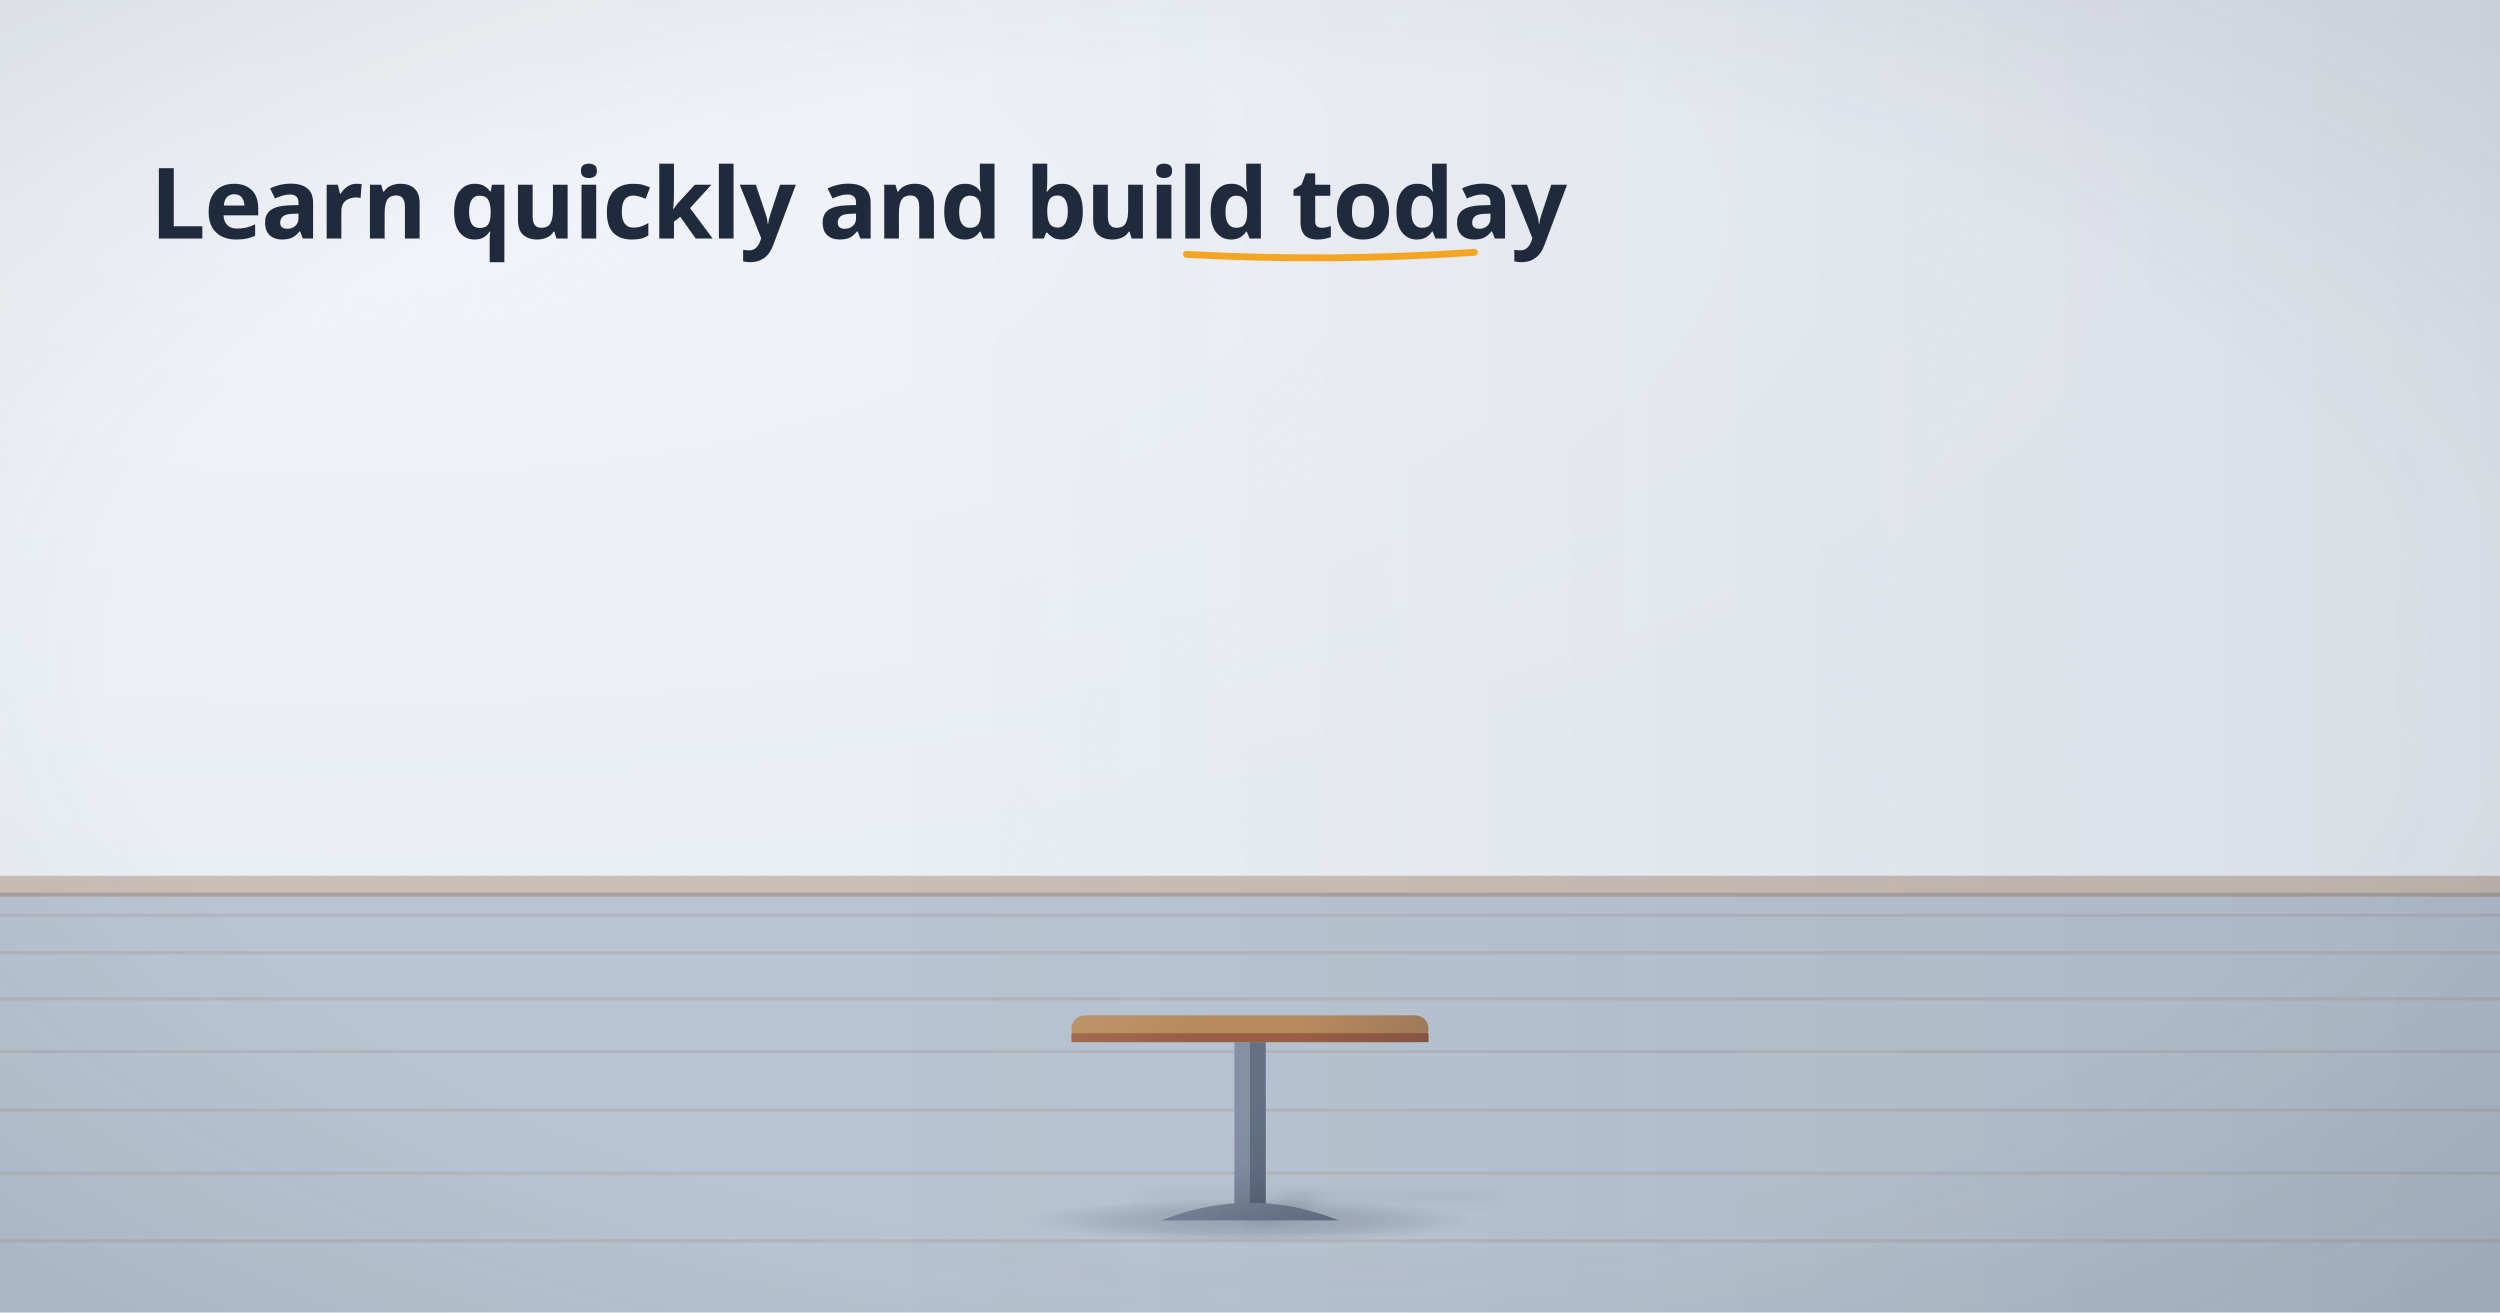
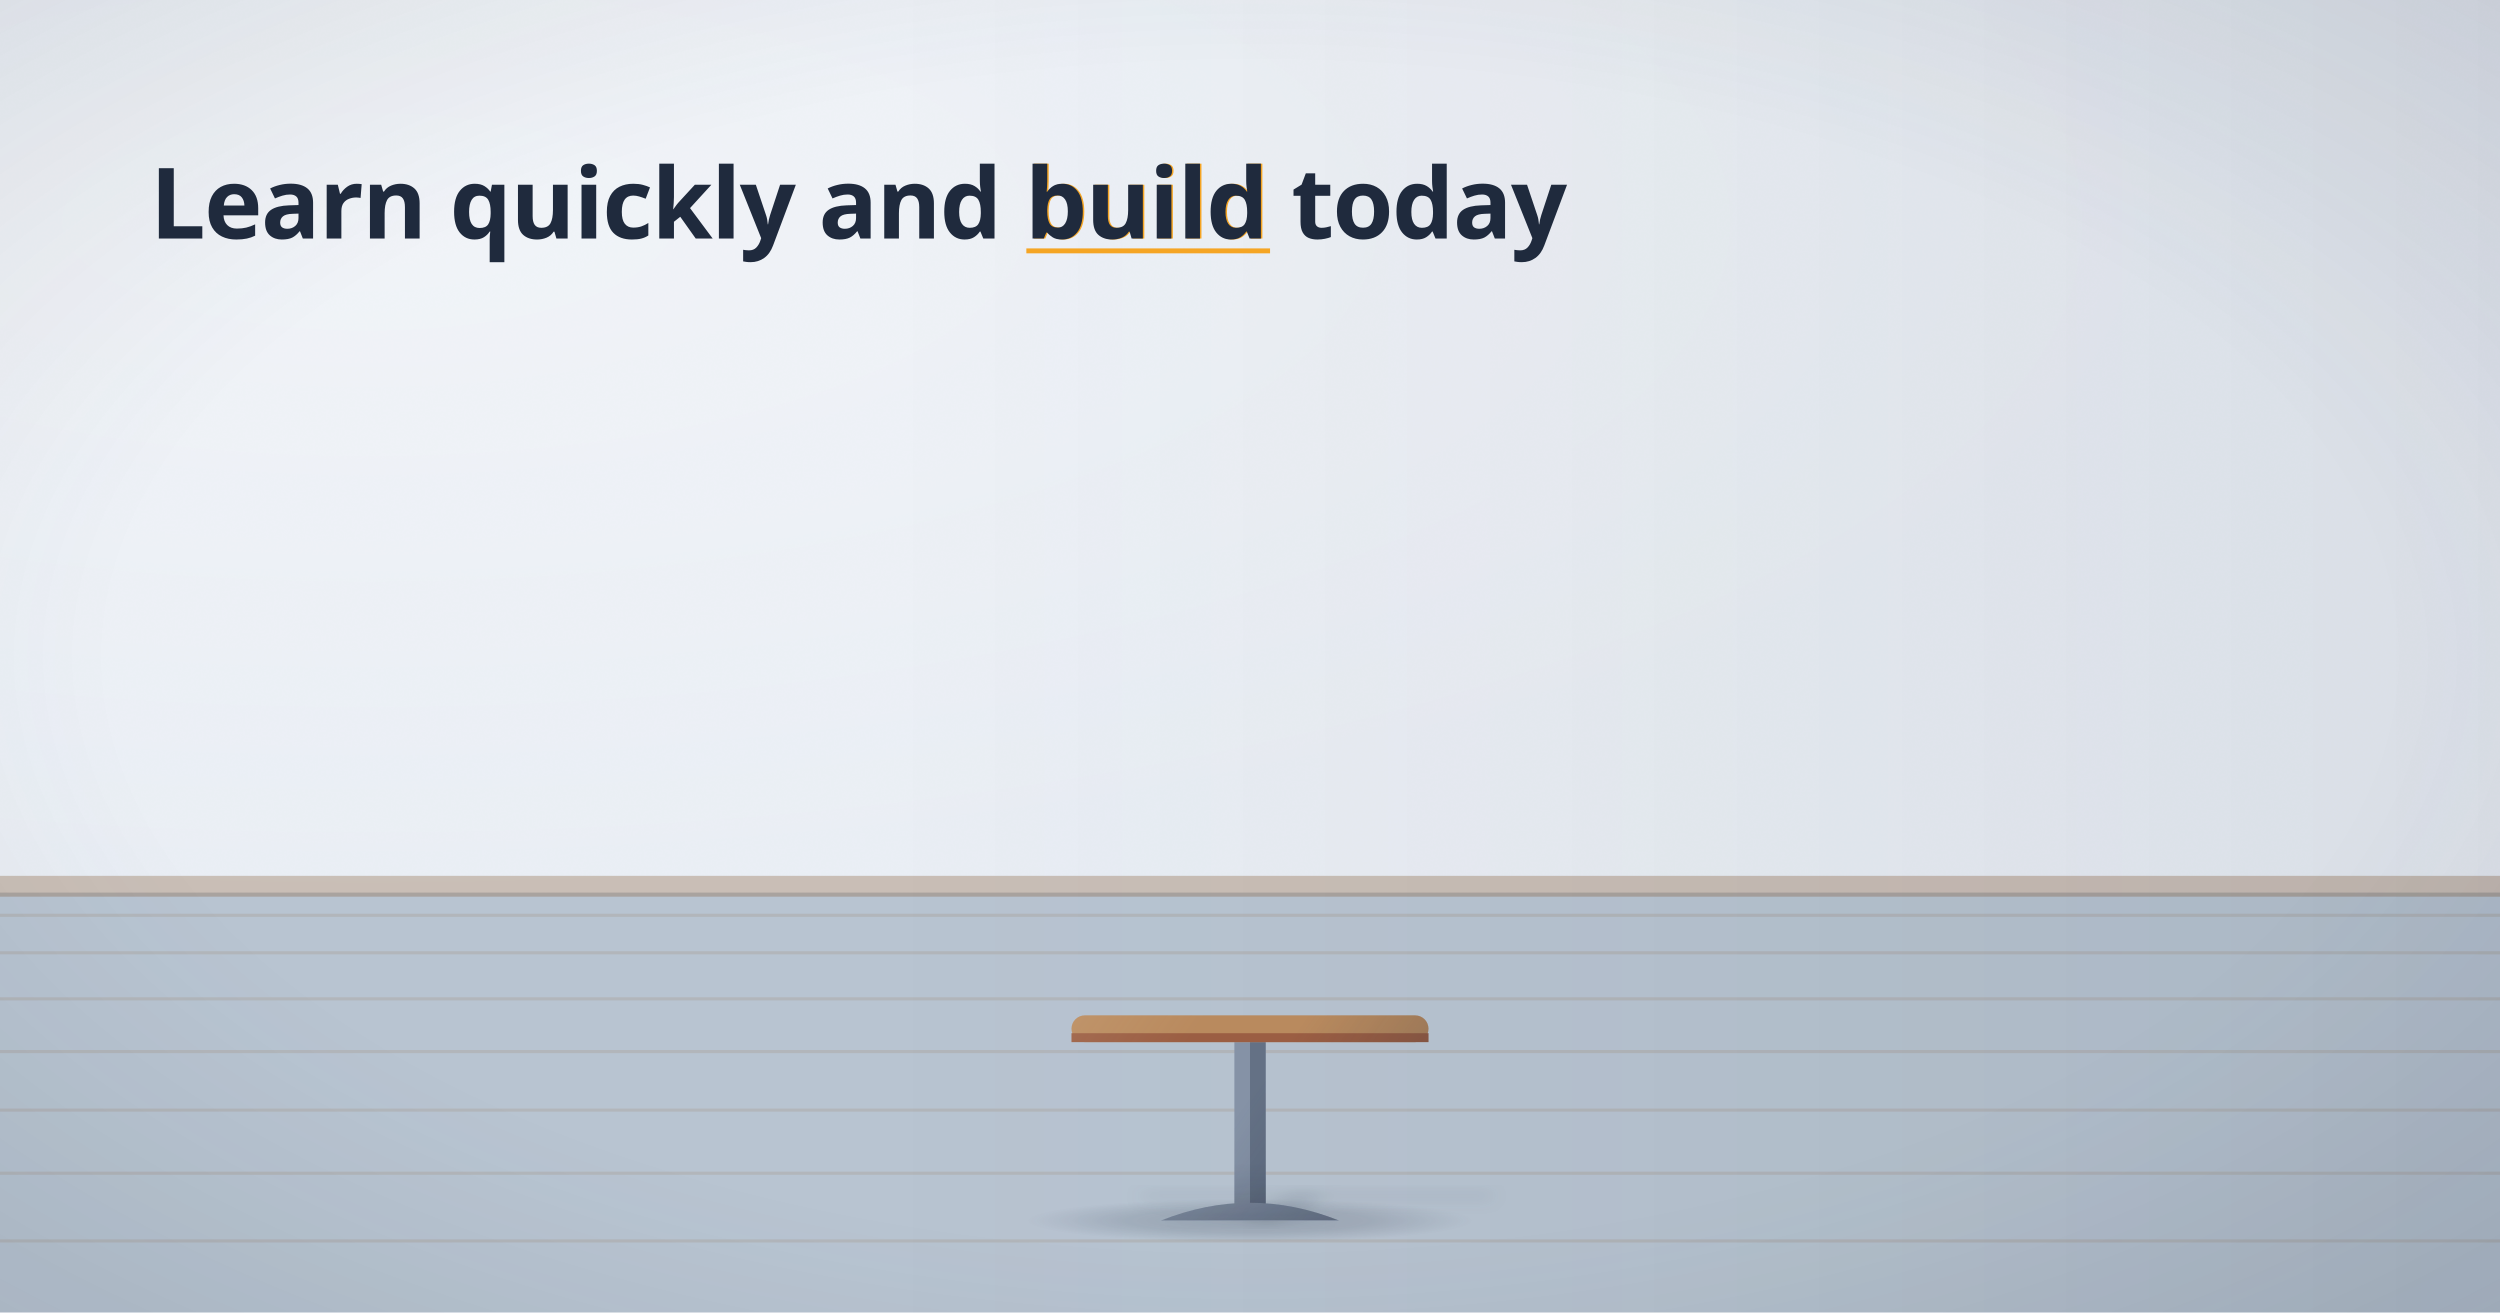
<svg xmlns="http://www.w3.org/2000/svg" width="1200" height="630" viewBox="0 0 1200 630">
  <defs>
    <linearGradient id="sky" x1="0" y1="0" x2="0" y2="1">
      <stop offset="0" stop-color="#DCEBF7" />
      <stop offset="0.55" stop-color="#e6f1f9" />
      <stop offset="0.85" stop-color="#EFF6FC" />
      <stop offset="1" stop-color="#EEF5FB" />
    </linearGradient>
    <filter id="dither">
      <feTurbulence type="fractalNoise" baseFrequency="0.8" numOctaves="1" stitchTiles="stitch" result="nz" />
      <feColorMatrix in="nz" type="matrix" values="0 0 0 0 0.5  0 0 0 0 0.5  0 0 0 0 0.5  0 0 0 0.012 0" result="d" />
      <feBlend in="SourceGraphic" in2="d" mode="soft-light" />
    </filter>
    <linearGradient id="ground" x1="0" y1="0" x2="0" y2="1">
      <stop offset="0" stop-color="#9CC793" />
      <stop offset="1" stop-color="#7AB582" />
    </linearGradient>
    <radialGradient id="cshadow">
      <stop offset="0" stop-color="rgb(31,42,61)" stop-opacity="0.195" />
      <stop offset="0.55" stop-color="rgb(31,42,61)" stop-opacity="0.143" />
      <stop offset="1" stop-color="rgb(31,42,61)" stop-opacity="0" />
    </radialGradient>
    <filter id="hazeFar" color-interpolation-filters="sRGB">
      <feColorMatrix type="matrix" values="0.92 0 0 0 0.073 0 0.92 0 0 0.075 0 0 0.92 0 0.077 0 0 0 1 0" />
    </filter>
    <filter id="hazeMid" color-interpolation-filters="sRGB">
      <feColorMatrix type="matrix" values="0.96 0 0 0 0.037 0 0.96 0 0 0.037 0 0 0.96 0 0.038 0 0 0 1 0" />
    </filter>
    <linearGradient id="lgLight" x1="0" y1="0" x2="1" y2="0.35">
      <stop offset="0" stop-color="#FFF4DE" stop-opacity="0.156" />
      <stop offset="0.42" stop-color="#FFF4DE" stop-opacity="0" />
    </linearGradient>
    <linearGradient id="lgShade" x1="0" y1="0" x2="1" y2="0.35">
      <stop offset="0.6" stop-color="rgb(31,42,61)" stop-opacity="0" />
      <stop offset="1" stop-color="rgb(31,42,61)" stop-opacity="0.300" />
    </linearGradient>
    <linearGradient id="lgAO" x1="0" y1="0" x2="0" y2="1">
      <stop offset="0.72" stop-color="rgb(31,42,61)" stop-opacity="0" />
      <stop offset="1" stop-color="rgb(31,42,61)" stop-opacity="0.192" />
    </linearGradient>
    <filter id="toWhite" color-interpolation-filters="sRGB">
      <feColorMatrix values="0 0 0 0 1 0 0 0 0 1 0 0 0 0 1 0 0 0 1 0" />
    </filter>
    <filter id="castF" x="-30%" y="-30%" width="160%" height="160%" color-interpolation-filters="sRGB">
      <feColorMatrix values="0 0 0 0 0.122 0 0 0 0 0.165 0 0 0 0 0.239 0 0 0 1 0" />
      <feGaussianBlur stdDeviation="3.8" />
    </filter>
    <clipPath id="groundClip">
      <rect y="428.4" width="1200" height="630" />
    </clipPath>
    <radialGradient id="glow" cx="0.15" cy="0.25" r="0.75">
      <stop offset="0" stop-color="#FFF4DE" stop-opacity="0.330" />
      <stop offset="1" stop-color="#FFF4DE" stop-opacity="0" />
    </radialGradient>
    <linearGradient id="falloff" x1="0" y1="0" x2="1" y2="0">
      <stop offset="0.35" stop-color="rgb(31,42,61)" stop-opacity="0" />
      <stop offset="1" stop-color="rgb(31,42,61)" stop-opacity="0.078" />
    </linearGradient>
    <radialGradient id="vignette" cx="0.5" cy="0.5" r="0.75">
      <stop offset="0.6" stop-color="rgb(31,42,61)" stop-opacity="0" />
      <stop offset="1" stop-color="rgb(31,42,61)" stop-opacity="0.102" />
    </radialGradient>
  </defs>
  <rect width="1200" height="428.4" fill="#E9EEF4" filter="url(#dither)" />
  <rect y="428.4" width="1200" height="201.6" fill="#B8C4D1" />
  <rect y="420.4" width="1200" height="10" fill="#8E6542" fill-opacity="0.35" stroke-opacity="0.35" />
  <rect x="0" y="438.6" width="1200" height="1.5" fill="#8E6542" fill-opacity="0.15" stroke-opacity="0.15" />
  <rect x="0" y="456.6" width="1200" height="1.5" fill="#8E6542" fill-opacity="0.15" stroke-opacity="0.15" />
  <rect x="0" y="478.7" width="1200" height="1.5" fill="#8E6542" fill-opacity="0.15" stroke-opacity="0.15" />
  <rect x="0" y="504.0" width="1200" height="1.5" fill="#8E6542" fill-opacity="0.15" stroke-opacity="0.15" />
  <rect x="0" y="532.1" width="1200" height="1.5" fill="#8E6542" fill-opacity="0.15" stroke-opacity="0.15" />
  <rect x="0" y="562.4" width="1200" height="1.5" fill="#8E6542" fill-opacity="0.15" stroke-opacity="0.15" />
  <rect x="0" y="594.9" width="1200" height="1.5" fill="#8E6542" fill-opacity="0.15" stroke-opacity="0.15" />
  <rect width="1200" height="428.4" fill="url(#glow)" style="mix-blend-mode: screen;" />
  <rect width="1200" height="630" fill="url(#falloff)" style="mix-blend-mode: multiply;" />
  <g clip-path="url(#groundClip)" opacity="0.189" style="mix-blend-mode: multiply;">
    <g filter="url(#castF)">
      <use href="#b_table" transform="translate(600.0 585.9) matrix(1 0 -0.350 0.13 0 0) scale(2.142)" />
    </g>
  </g>
  <g transform="translate(600.0 585.9) scale(2.142)">
    <ellipse cx="0" cy="0" rx="50.0" ry="4.9" fill="url(#cshadow)" />
  </g>
  <g style="isolation: isolate;">
    <g id="table" transform="translate(600.0 585.9) scale(2.142)">
      <g id="b_table">
        <rect x="-3.5" y="-40" width="7" height="37" rx="0" fill="#8592A6" />
        <rect x="0" y="-40" width="3.5" height="37" rx="0" fill="#647185" />
        <path d="M-20 0 Q0 -8 20 0 Z" fill="#8592A6" />
        <rect x="-40" y="-46" width="80" height="6" rx="3" fill="#B98A5E" />
        <rect x="-40" y="-42" width="80" height="2" rx="0" fill="#9B5E43" />
      </g>
    </g>
    <mask id="mk_table" maskUnits="userSpaceOnUse" x="480.0" y="467.7" width="239.9" height="118.2">
      <use href="#b_table" transform="translate(600.0 585.9) scale(2.142)" filter="url(#toWhite)" />
    </mask>
    <g mask="url(#mk_table)" opacity="1">
      <rect x="480.0" y="467.7" width="239.9" height="118.2" fill="url(#lgLight)" style="mix-blend-mode: screen;" />
      <rect x="480.0" y="467.7" width="239.9" height="118.2" fill="url(#lgShade)" style="mix-blend-mode: multiply;" />
      <rect x="514.3" y="487.4" width="171.4" height="98.5" fill="url(#lgAO)" style="mix-blend-mode: multiply;" />
    </g>
  </g>
  <rect width="1200" height="630" fill="url(#vignette)" style="mix-blend-mode: multiply;" />
-   <path d="M 569.5 122.1 Q 638.6 125.9 707.7 121.1" fill="none" stroke="#F5A524" stroke-width="3.3" stroke-linecap="round" />
+   <text x="72.0" y="114.5" font-family="Poppins" font-size="47.3" font-weight="700" fill="#F5A524" fill-opacity="0" text-anchor="start" letter-spacing="-0.015em">
+     <tspan x="72.0">Learn quickly and <tspan fill="#F5A524" fill-opacity="1" text-decoration="underline">build</tspan> today</tspan>
+   </text>
  <text x="72.0" y="114.5" font-family="Poppins" font-size="47.3" font-weight="700" fill="#1F2A3D" text-anchor="start" letter-spacing="-0.015em">
    <tspan x="72.0">Learn quickly and build today</tspan>
  </text>
</svg>
